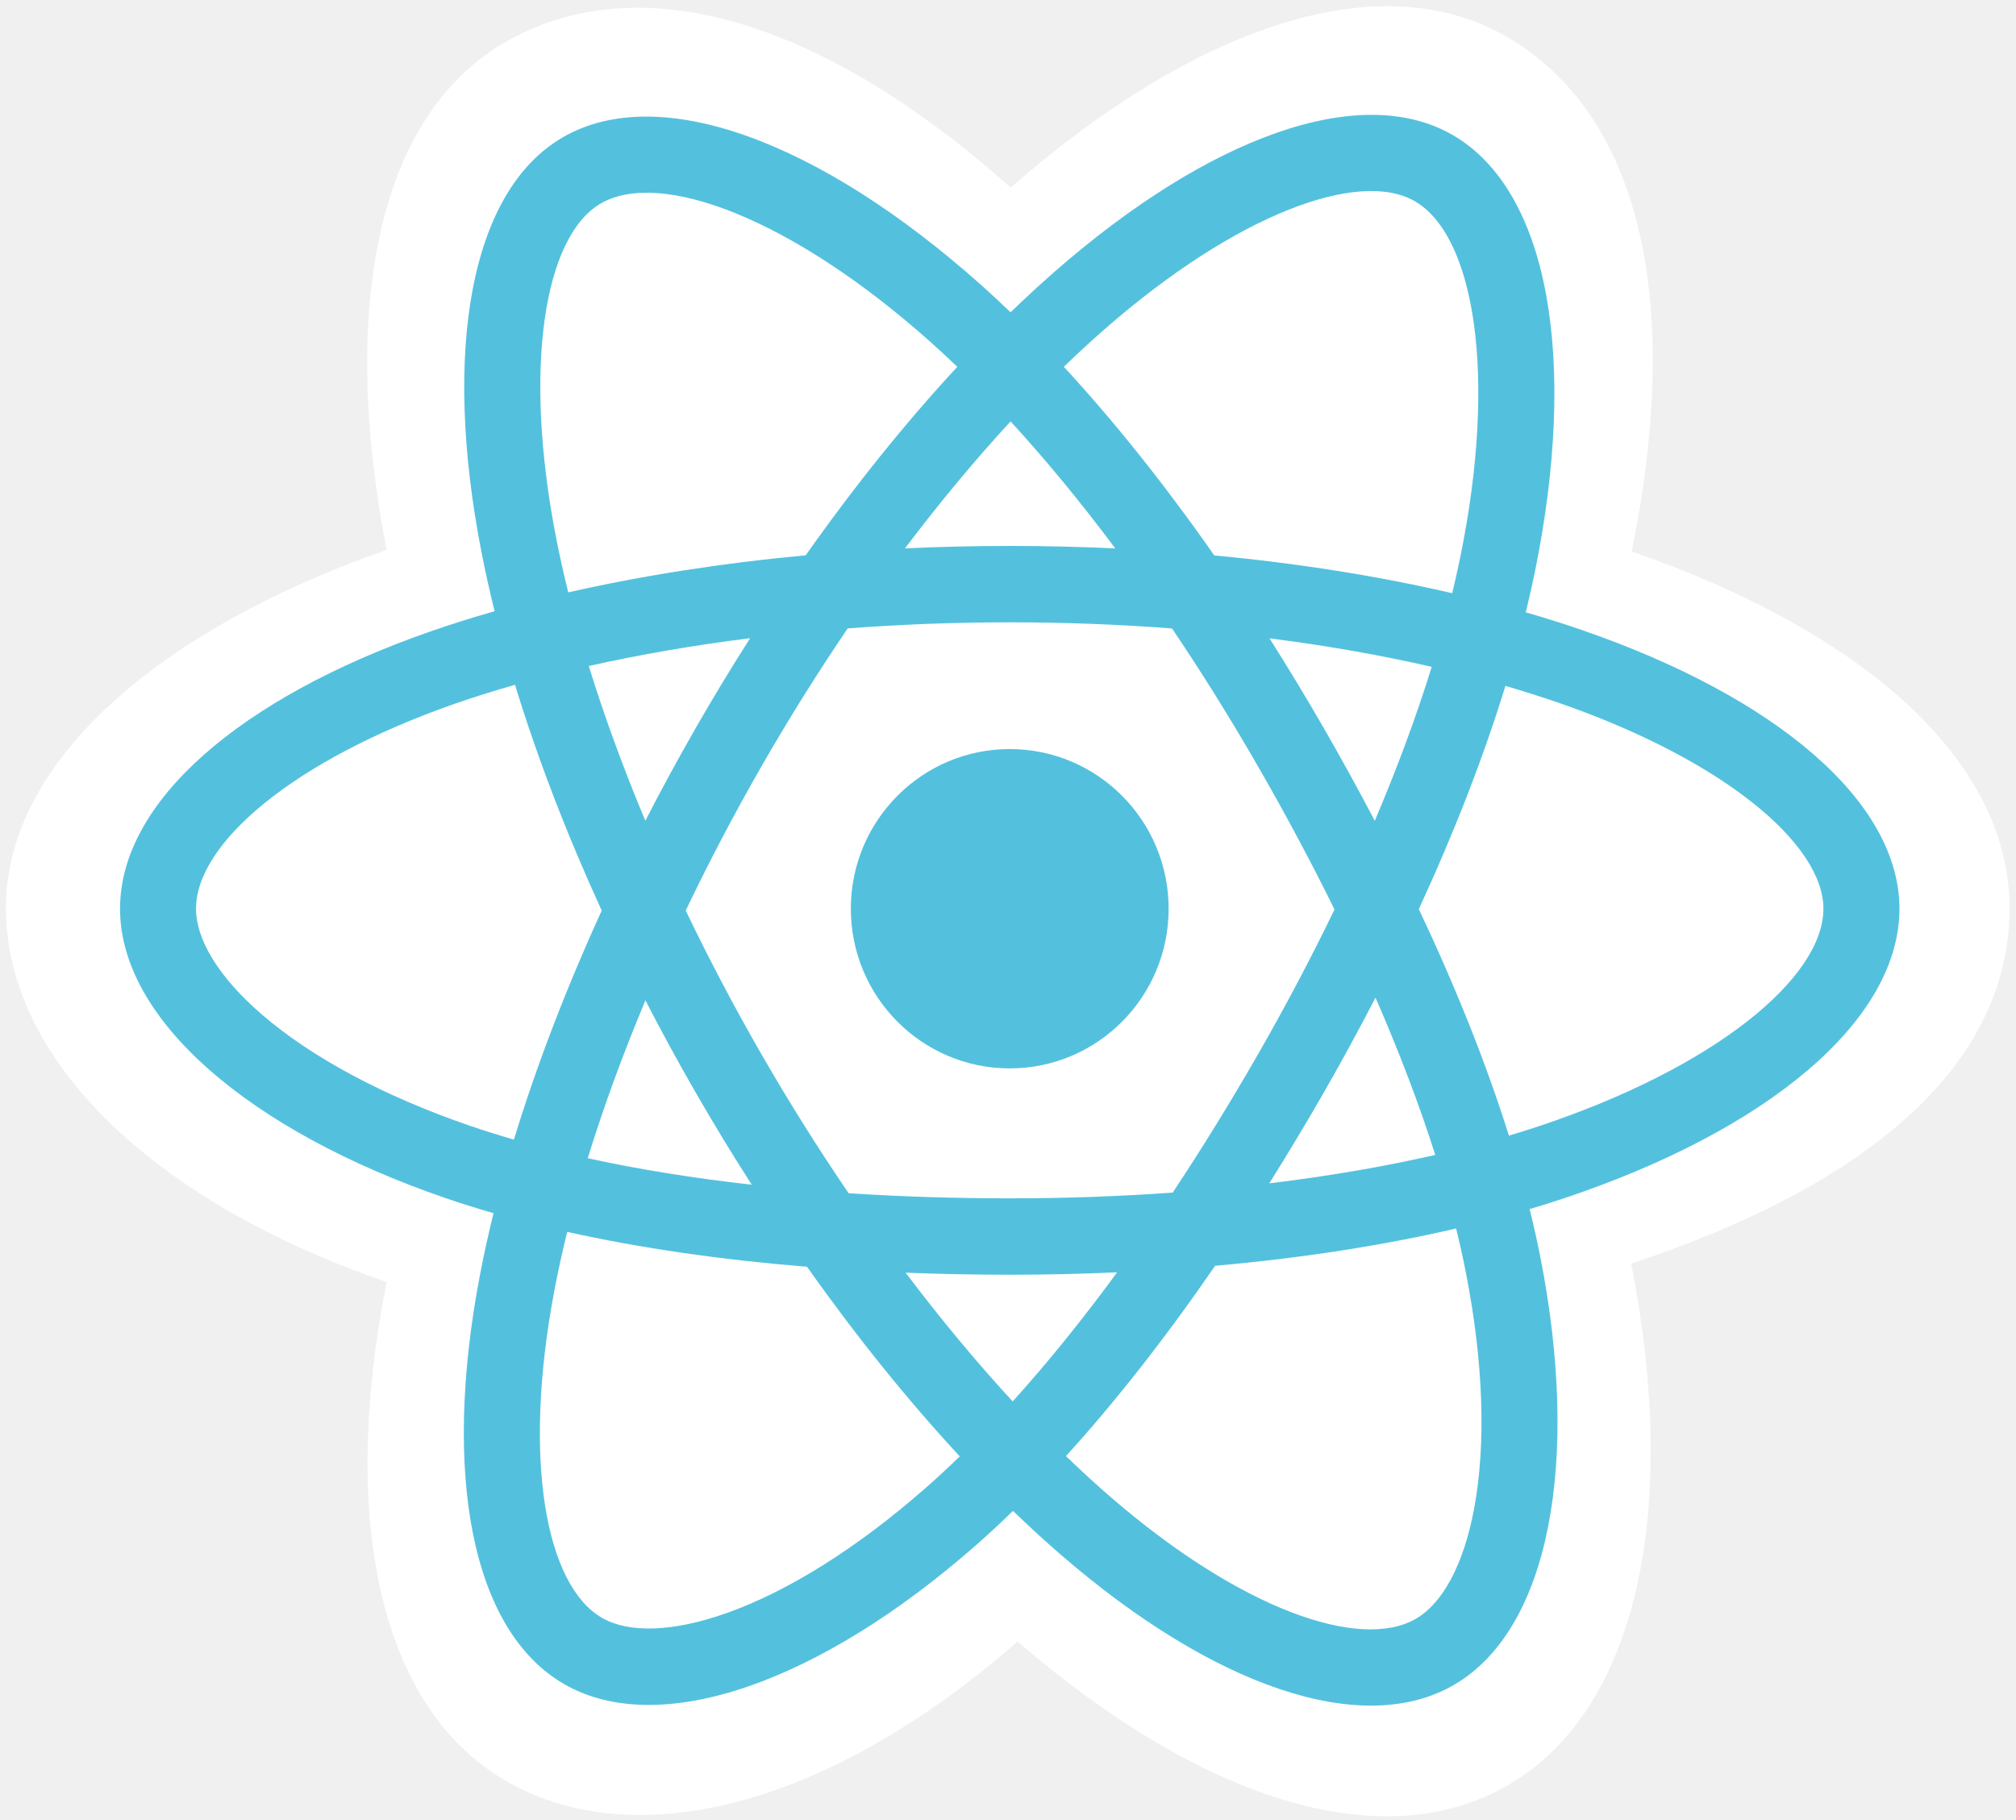
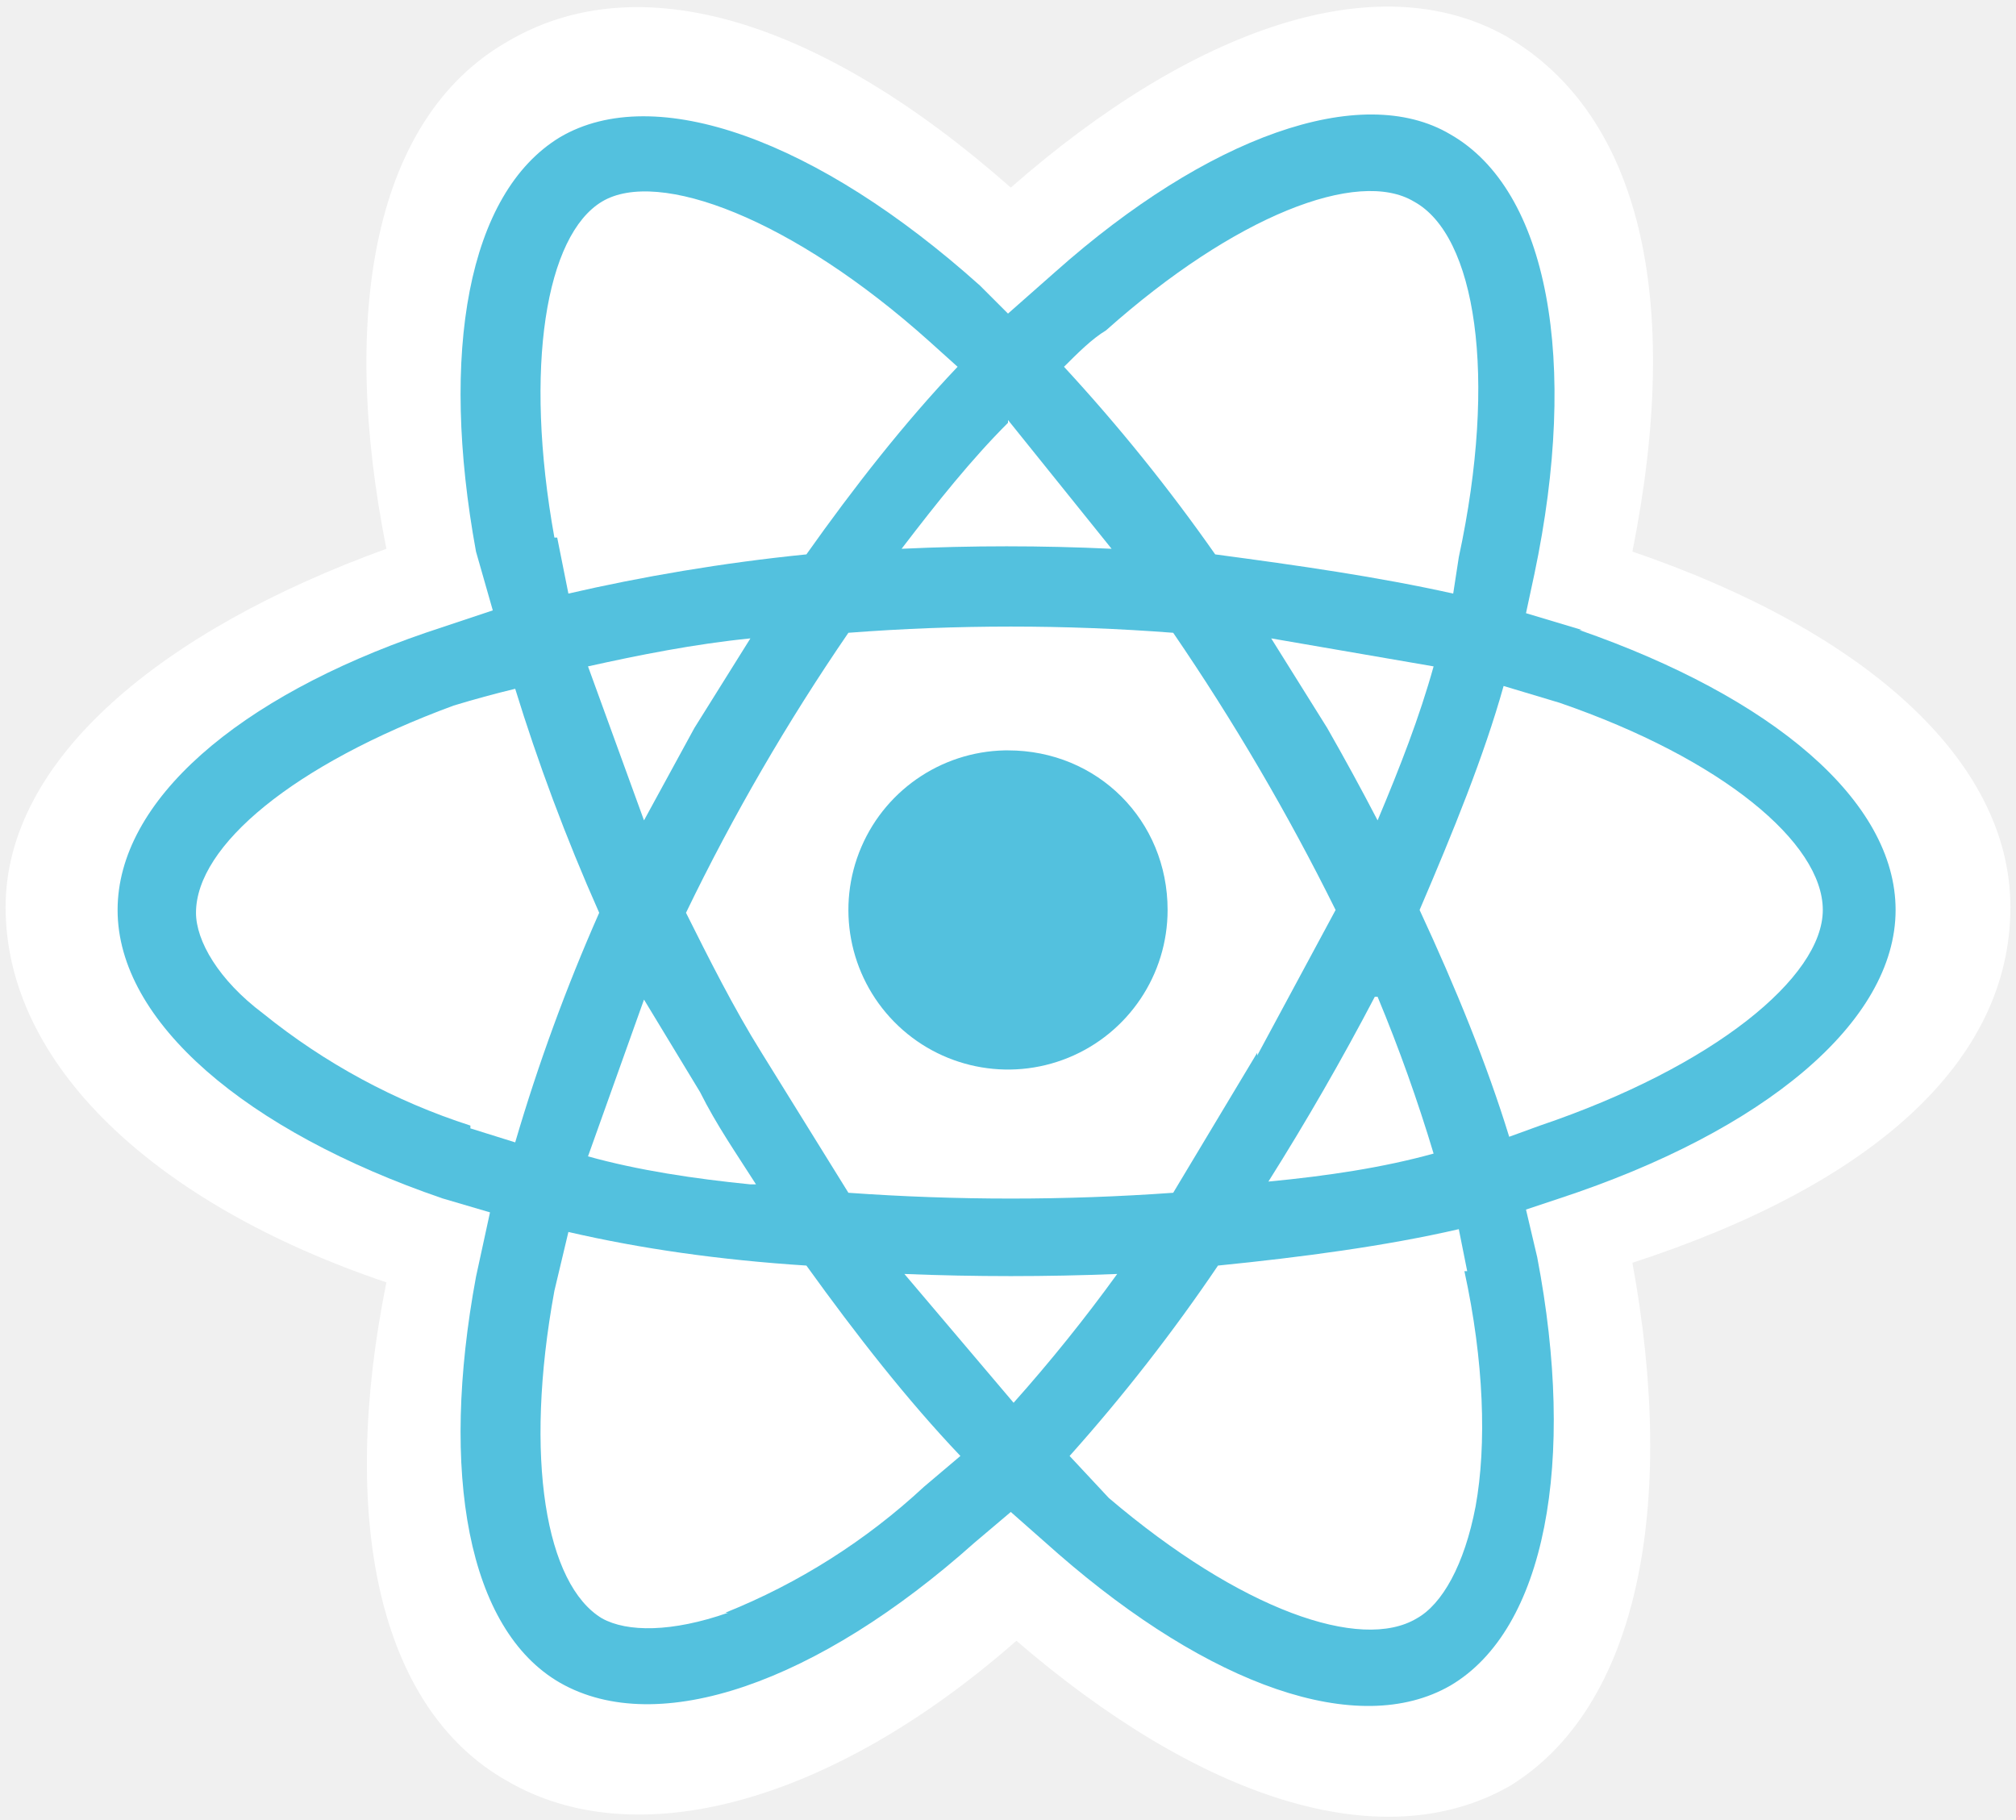
- <svg xmlns="http://www.w3.org/2000/svg" width="72" height="65" viewBox="0 0 72 65" fill="none">
-   <path d="M0.212 32.429C0.212 37.86 5.489 42.929 13.808 45.786C12.147 54.19 13.511 60.964 18.065 63.603C22.747 66.316 29.721 64.438 36.341 58.624C42.794 64.204 49.315 66.4 53.866 63.752C58.543 61.032 59.965 53.799 58.258 45.132C66.923 42.254 71.77 37.931 71.77 32.429C71.77 27.125 66.484 22.536 58.276 19.697C60.114 10.673 58.557 4.063 53.814 1.315C49.241 -1.335 42.644 0.975 36.096 6.7C29.284 0.623 22.752 -1.233 18.014 1.524C13.445 4.181 12.142 11.078 13.808 19.638C5.77 22.454 0.212 27.146 0.212 32.429Z" fill="white" />
-   <path d="M56.538 22.517C55.879 22.288 55.196 22.073 54.492 21.869C54.608 21.395 54.714 20.927 54.809 20.467C56.357 12.913 55.345 6.828 51.887 4.825C48.572 2.904 43.15 4.907 37.674 9.695C37.148 10.156 36.62 10.643 36.092 11.154C35.74 10.816 35.389 10.489 35.039 10.177C29.3 5.057 23.547 2.899 20.093 4.908C16.781 6.835 15.8 12.556 17.194 19.714C17.329 20.405 17.486 21.111 17.664 21.829C16.85 22.062 16.064 22.309 15.312 22.573C8.584 24.93 4.287 28.624 4.287 32.455C4.287 36.413 8.9 40.382 15.908 42.789C16.461 42.979 17.035 43.159 17.626 43.329C17.434 44.106 17.267 44.867 17.127 45.609C15.798 52.643 16.836 58.228 20.139 60.143C23.551 62.12 29.277 60.087 34.853 55.19C35.294 54.803 35.736 54.392 36.179 53.962C36.754 54.518 37.327 55.044 37.898 55.537C43.298 60.207 48.633 62.093 51.933 60.173C55.342 58.19 56.449 52.19 55.011 44.89C54.901 44.333 54.773 43.763 54.63 43.183C55.032 43.064 55.427 42.941 55.812 42.812C63.097 40.387 67.837 36.466 67.837 32.455C67.837 28.61 63.402 24.891 56.538 22.517Z" fill="#53C1DE" />
-   <path d="M54.958 40.223C54.61 40.339 54.254 40.45 53.89 40.559C53.086 38 52.001 35.279 50.672 32.469C51.94 29.725 52.983 27.039 53.765 24.497C54.415 24.686 55.046 24.886 55.654 25.096C61.535 27.13 65.122 30.138 65.122 32.455C65.122 34.924 61.248 38.129 54.958 40.223ZM52.347 45.42C52.983 48.648 53.074 51.566 52.653 53.848C52.275 55.898 51.513 57.265 50.572 57.812C48.569 58.977 44.287 57.463 39.668 53.469C39.138 53.011 38.605 52.522 38.07 52.005C39.86 50.037 41.65 47.749 43.397 45.208C46.469 44.934 49.371 44.487 52.004 43.875C52.133 44.401 52.248 44.916 52.347 45.42ZM25.952 57.611C23.996 58.305 22.437 58.325 21.495 57.779C19.491 56.617 18.657 52.133 19.794 46.117C19.924 45.428 20.079 44.721 20.258 43.997C22.861 44.576 25.742 44.992 28.822 45.243C30.58 47.729 32.422 50.014 34.277 52.015C33.872 52.409 33.468 52.783 33.066 53.136C30.601 55.301 28.13 56.838 25.952 57.611ZM16.785 40.208C13.687 39.144 11.128 37.76 9.373 36.251C7.797 34.895 7.001 33.548 7.001 32.455C7.001 30.13 10.451 27.164 16.206 25.148C16.904 24.904 17.634 24.673 18.393 24.457C19.188 27.056 20.231 29.774 21.49 32.522C20.215 35.311 19.157 38.072 18.354 40.701C17.813 40.545 17.29 40.381 16.785 40.208ZM19.858 19.19C18.664 13.057 19.457 8.43 21.453 7.269C23.579 6.032 28.28 7.796 33.236 12.217C33.552 12.499 33.87 12.795 34.189 13.101C32.343 15.093 30.518 17.361 28.775 19.833C25.787 20.111 22.926 20.558 20.295 21.157C20.13 20.489 19.983 19.832 19.858 19.19ZM47.271 25.992C46.642 24.9 45.997 23.835 45.339 22.798C47.366 23.056 49.309 23.398 51.133 23.816C50.586 25.58 49.903 27.424 49.099 29.315C48.523 28.215 47.913 27.106 47.271 25.992ZM36.092 15.051C37.344 16.414 38.598 17.936 39.832 19.587C38.589 19.528 37.331 19.498 36.062 19.498C34.805 19.498 33.556 19.528 32.321 19.585C33.556 17.95 34.82 16.43 36.092 15.051ZM24.842 26.011C24.214 27.105 23.615 28.208 23.048 29.312C22.257 27.428 21.581 25.576 21.028 23.787C22.842 23.379 24.775 23.046 26.79 22.793C26.122 23.839 25.472 24.913 24.842 26.01V26.011ZM26.848 42.312C24.766 42.079 22.804 41.763 20.991 41.366C21.552 39.545 22.244 37.653 23.051 35.728C23.62 36.833 24.221 37.936 24.852 39.033H24.853C25.496 40.15 26.163 41.245 26.848 42.312ZM36.167 50.052C34.881 48.657 33.597 47.114 32.344 45.454C33.56 45.502 34.801 45.527 36.062 45.527C37.357 45.527 38.638 45.498 39.898 45.441C38.66 47.131 37.411 48.676 36.167 50.052ZM49.125 35.63C49.974 37.576 50.691 39.458 51.259 41.248C49.416 41.67 47.427 42.01 45.331 42.263C45.991 41.213 46.642 40.129 47.282 39.014C47.929 37.886 48.544 36.756 49.125 35.63ZM44.93 37.651C43.937 39.382 42.917 41.034 41.882 42.594C39.996 42.729 38.047 42.799 36.062 42.799C34.084 42.799 32.16 42.737 30.308 42.616C29.231 41.036 28.189 39.379 27.202 37.666H27.202C26.218 35.957 25.311 34.234 24.491 32.521C25.311 30.803 26.215 29.078 27.194 27.373L27.194 27.373C28.175 25.663 29.208 24.014 30.275 22.444C32.165 22.3 34.103 22.226 36.062 22.226H36.062C38.029 22.226 39.97 22.301 41.859 22.446C42.91 24.005 43.936 25.648 44.921 27.358C45.918 29.088 46.833 30.802 47.661 32.482C46.836 34.191 45.922 35.922 44.93 37.651ZM50.531 7.188C52.659 8.421 53.486 13.395 52.149 19.916C52.064 20.332 51.968 20.756 51.864 21.186C49.227 20.574 46.364 20.119 43.367 19.837C41.62 17.338 39.811 15.067 37.994 13.1C38.483 12.628 38.97 12.178 39.456 11.753C44.148 7.65 48.533 6.03 50.531 7.188Z" fill="white" />
-   <path d="M36.062 26.753C39.196 26.753 41.737 29.306 41.737 32.455C41.737 35.605 39.196 38.158 36.062 38.158C32.928 38.158 30.387 35.605 30.387 32.455C30.387 29.306 32.928 26.753 36.062 26.753Z" fill="#53C1DE" />
+ <svg xmlns="http://www.w3.org/2000/svg" width="72" height="65" fill="none" viewBox="0 0 72 65" role="img" aria-label="Логотип react">
+   <path d="M.2 32.4C.2 38 5.5 43 13.8 45.8c-1.7 8.4-.3 15.2 4.3 17.8 4.6 2.7 11.6.8 18.2-5 6.5 5.6 13 7.8 17.6 5.2 4.6-2.8 6-10 4.4-18.7 8.6-2.8 13.5-7.2 13.5-12.7 0-5.3-5.3-9.9-13.5-12.7 1.8-9 .3-15.6-4.5-18.4-4.6-2.6-11.2-.3-17.7 5.4-6.8-6-13.3-8-18-5.2-4.7 2.7-6 9.6-4.3 18.1C5.8 22.5.2 27.1.2 32.4Z" fill="#fff" />
+   <path d="m56.5 22.5-2-.6.3-1.4c1.6-7.6.5-13.7-3-15.7-3.2-1.9-8.7.1-14.1 4.9L36 11.2l-1-1C29.2 5 23.4 2.9 20 4.9c-3.3 2-4.3 7.7-3 14.8l.6 2.1-2.4.8c-6.7 2.3-11 6-11 9.9 0 4 4.6 7.9 11.6 10.3l1.7.5-.5 2.3c-1.3 7-.3 12.6 3 14.5 3.5 2 9.2 0 14.8-5l1.3-1.1 1.7 1.5c5.4 4.7 10.7 6.6 14 4.7 3.4-2 4.5-8 3.1-15.3l-.4-1.7 1.2-.4c7.3-2.4 12-6.3 12-10.3 0-3.9-4.4-7.6-11.3-10Z" fill="#53C1DE" />
+   <path d="m55 40.2-1.1.4c-.8-2.6-1.9-5.3-3.2-8.1 1.2-2.8 2.3-5.5 3-8l2 .6c5.8 2 9.4 5 9.4 7.4 0 2.4-3.9 5.6-10.1 7.7Zm-2.7 5.2c.7 3.2.8 6.2.4 8.4-.4 2.1-1.2 3.5-2.1 4-2 1.2-6.3-.3-11-4.3L38.2 52a64 64 0 0 0 5.3-6.8c3-.3 6-.7 8.6-1.3l.3 1.5ZM26 57.6c-2 .7-3.6.7-4.5.2-2-1.2-2.8-5.7-1.7-11.7l.5-2.1c2.6.6 5.4 1 8.5 1.2 1.8 2.5 3.6 4.8 5.5 6.8L33 53.1a23 23 0 0 1-7.1 4.5Zm-9.2-17.4a23 23 0 0 1-7.4-4C7.8 35 7 33.6 7 32.6c0-2.4 3.5-5.3 9.2-7.4a39 39 0 0 1 2.2-.6c.8 2.6 1.8 5.3 3 8a66.7 66.7 0 0 0-3 8.2l-1.6-.5Zm3-21c-1.1-6.1-.3-10.8 1.7-12 2-1.2 6.8.6 11.7 5l1 .9c-1.9 2-3.7 4.3-5.4 6.7-3 .3-5.9.8-8.5 1.4l-.4-2ZM47.4 26l-2-3.2 5.8 1c-.5 1.8-1.2 3.6-2 5.5a95 95 0 0 0-1.8-3.3ZM36 15l3.7 4.6a79.7 79.7 0 0 0-7.5 0c1.3-1.7 2.5-3.2 3.8-4.5ZM24.8 26 23 29.3l-2-5.5c1.8-.4 3.8-.8 5.8-1l-2 3.2Zm2 16.3c-2-.2-4-.5-5.8-1l2-5.6L25 39c.6 1.2 1.3 2.2 2 3.3Zm9.4 7.8-3.9-4.6a94.4 94.4 0 0 0 7.6 0 58 58 0 0 1-3.7 4.6Zm13-14.5a58 58 0 0 1 2 5.6c-1.8.5-3.8.8-5.9 1a95.5 95.5 0 0 0 3.8-6.6Zm-4.3 2-3 5a81.4 81.4 0 0 1-11.6 0l-3.1-5c-1-1.6-1.9-3.4-2.7-5a76.7 76.7 0 0 1 5.8-10 76 76 0 0 1 11.6 0 82.2 82.2 0 0 1 5.8 9.9l-2.8 5.2Zm5.6-30.4c2.2 1.2 3 6.2 1.6 12.7l-.2 1.3c-2.7-.6-5.5-1-8.5-1.4a64 64 0 0 0-5.4-6.7c.5-.5 1-1 1.5-1.3 4.6-4.1 9-5.8 11-4.6Z" fill="#fff" />
+   <path d="M36 26.8c3.2 0 5.7 2.5 5.7 5.7a5.7 5.7 0 1 1-5.6-5.7Z" fill="#53C1DE" />
</svg>
